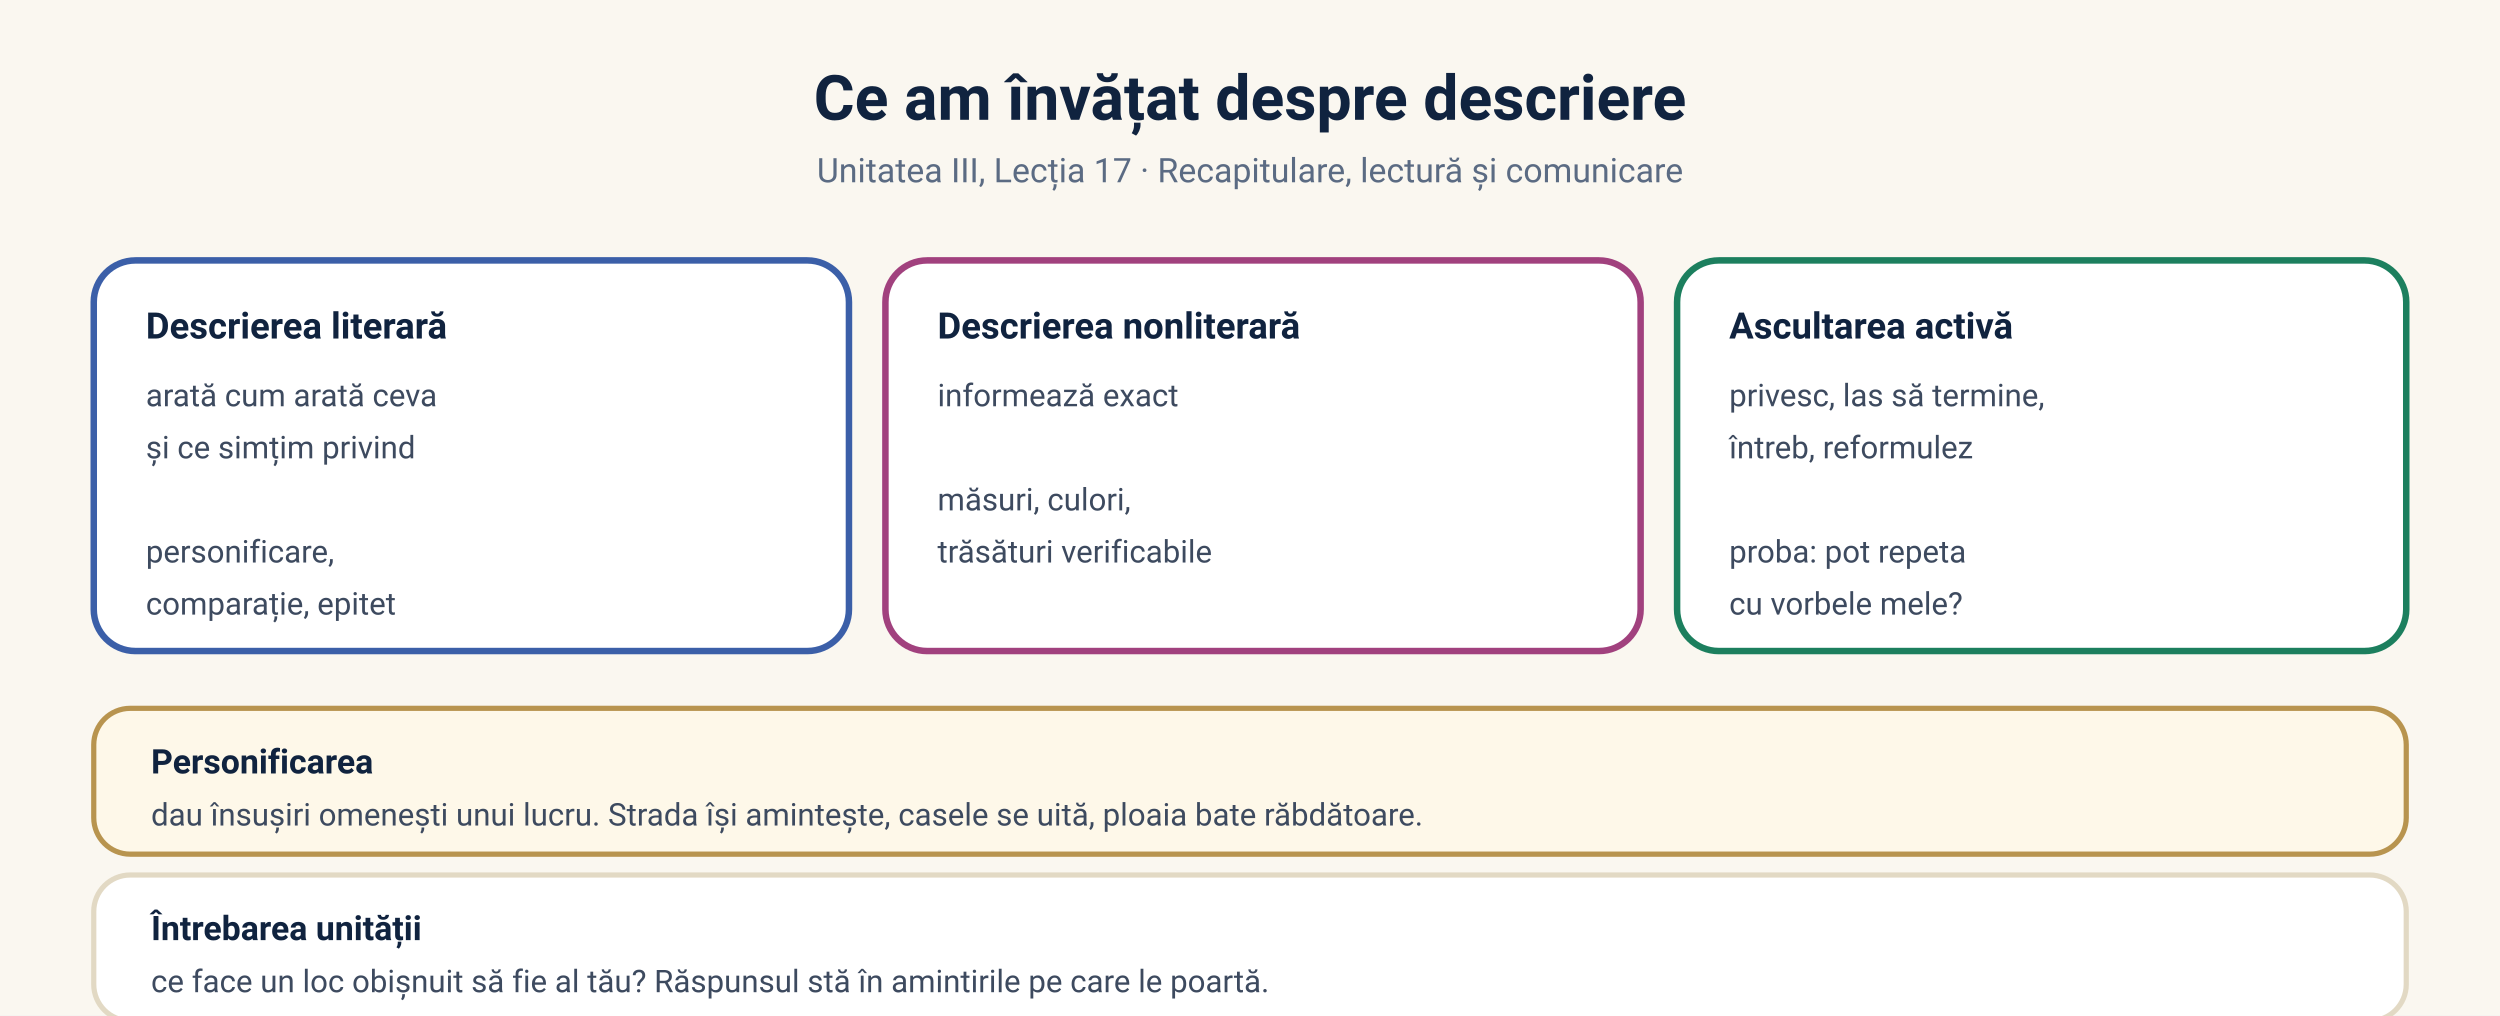
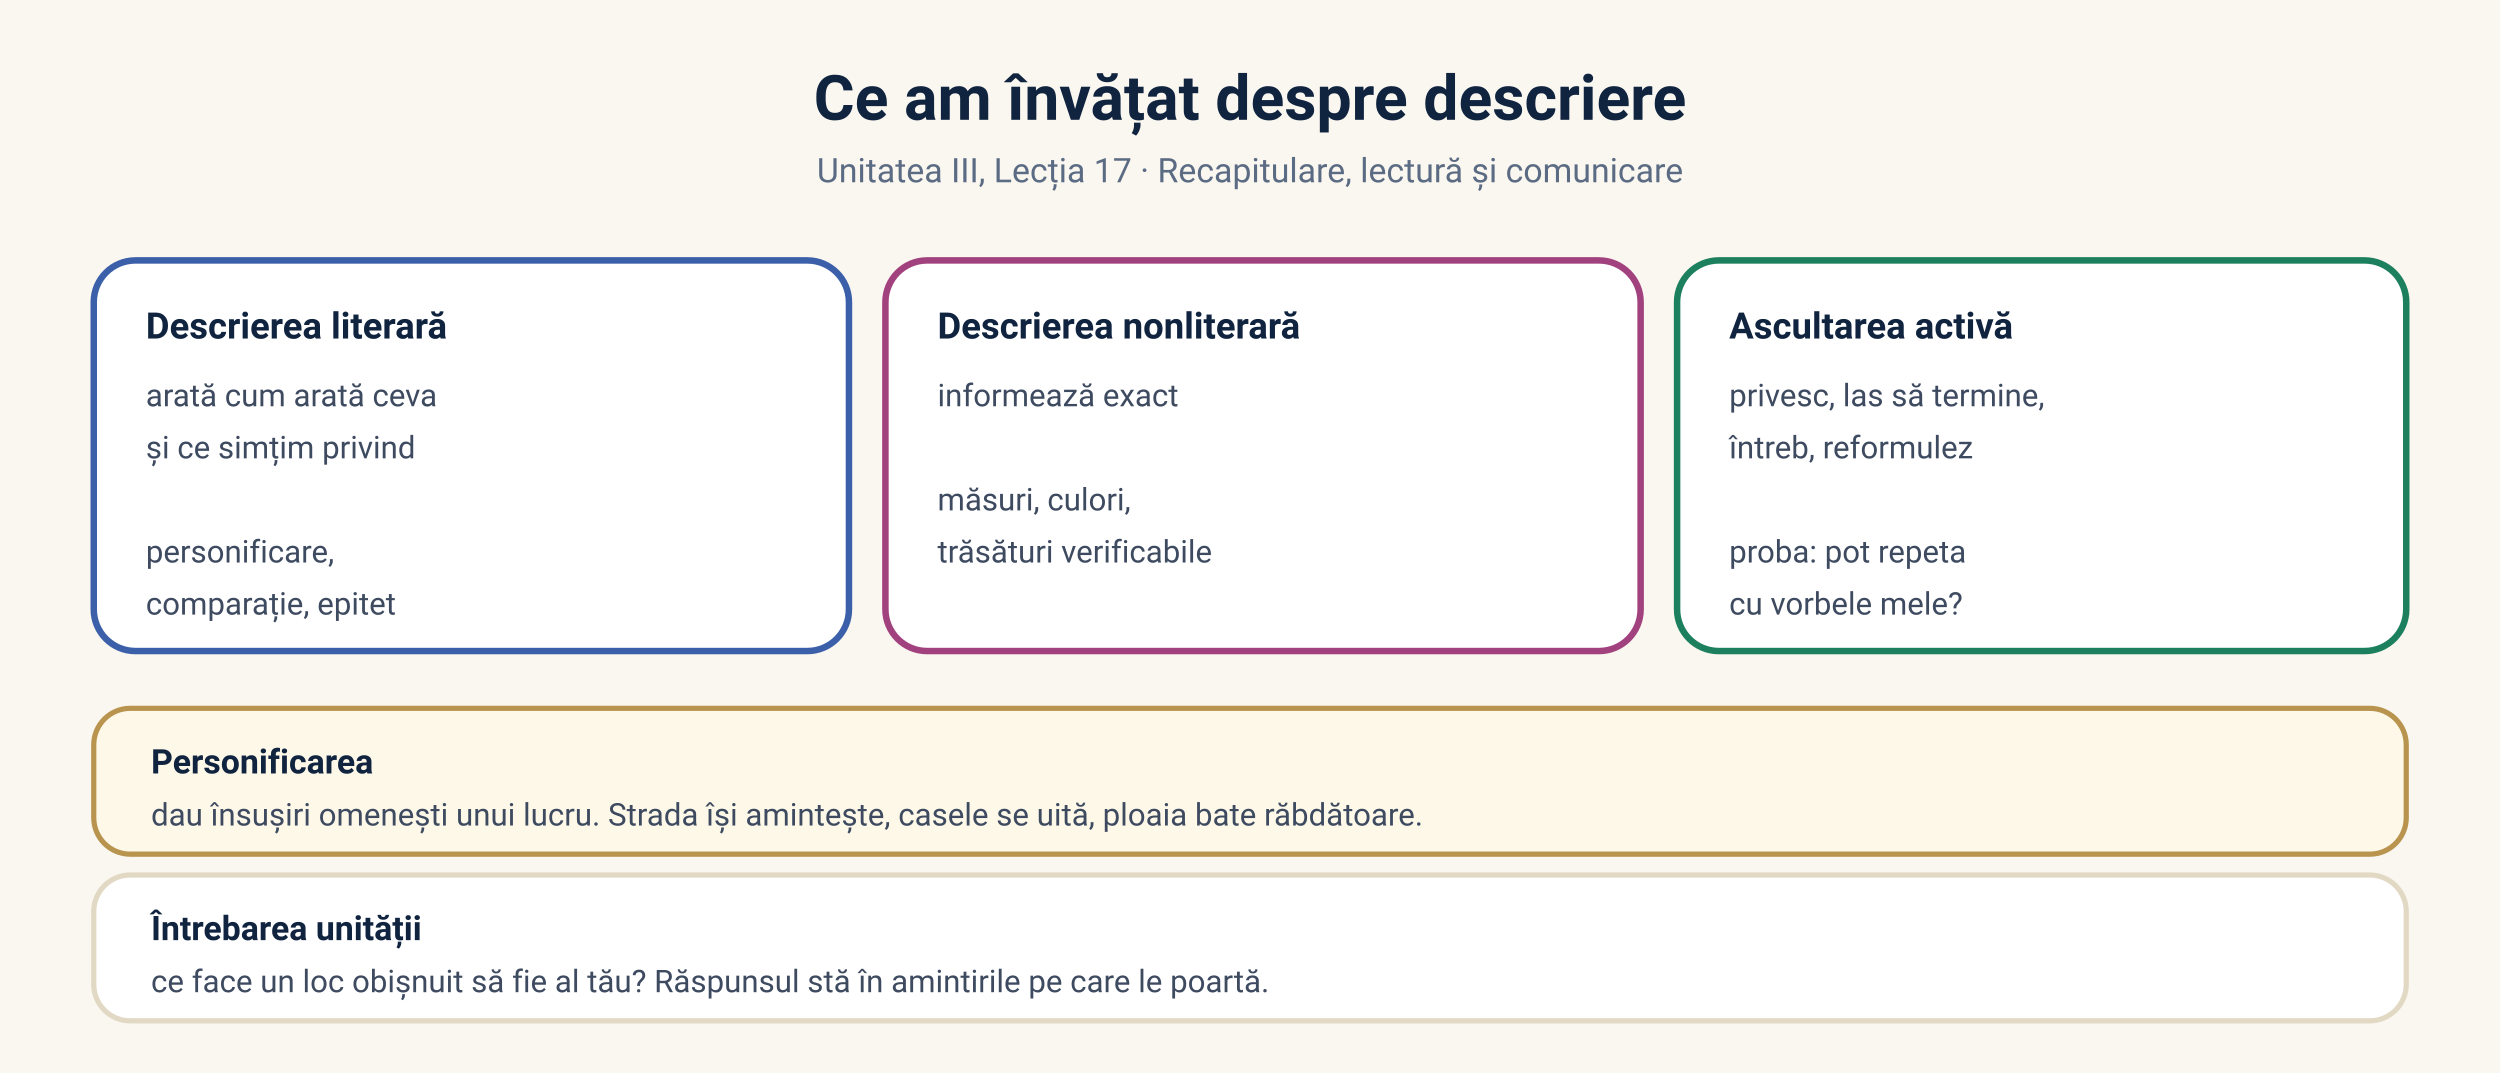
- <svg xmlns="http://www.w3.org/2000/svg" viewBox="0 0 960 390" font-family="'Segoe UI', 'Plus Jakarta Sans', -apple-system, Roboto, sans-serif">
-   <rect width="960" height="390" fill="#faf7f0" />
+ <svg xmlns="http://www.w3.org/2000/svg" viewBox="0 0 960 412" font-family="'Segoe UI', 'Plus Jakarta Sans', -apple-system, Roboto, sans-serif">
+   <rect width="960" height="412" fill="#faf7f0" />
  <text x="480" y="46" text-anchor="middle" font-size="24" font-weight="700" fill="#10233f">Ce am învățat despre descriere</text>
  <text x="480" y="70" text-anchor="middle" font-size="13" fill="#5b6b83">Unitatea III, Lecția 17 · Recapitulare, lectură și comunicare</text>
  <rect x="36" y="100" width="290" height="150" rx="16" fill="#ffffff" stroke="#3b5fa8" stroke-width="2.5" />
  <text x="56" y="130" font-size="14" font-weight="700" fill="#10233f">Descrierea literară</text>
  <text x="56" y="156" font-size="12" fill="#3d4a5f">arată cum arată ceva</text>
  <text x="56" y="176" font-size="12" fill="#3d4a5f">și ce simțim privind</text>
  <text x="56" y="196" font-size="12" fill="#3d4a5f" />
  <text x="56" y="216" font-size="12" fill="#3d4a5f">personificare,</text>
  <text x="56" y="236" font-size="12" fill="#3d4a5f">comparație, epitet</text>
  <rect x="340" y="100" width="290" height="150" rx="16" fill="#ffffff" stroke="#a1417e" stroke-width="2.5" />
  <text x="360" y="130" font-size="14" font-weight="700" fill="#10233f">Descrierea nonliterară</text>
  <text x="360" y="156" font-size="12" fill="#3d4a5f">informează exact</text>
  <text x="360" y="176" font-size="12" fill="#3d4a5f" />
  <text x="360" y="196" font-size="12" fill="#3d4a5f">măsuri, culori,</text>
  <text x="360" y="216" font-size="12" fill="#3d4a5f">trăsături verificabile</text>
  <rect x="644" y="100" width="280" height="150" rx="16" fill="#ffffff" stroke="#1c7f5e" stroke-width="2.5" />
  <text x="664" y="130" font-size="14" font-weight="700" fill="#10233f">Ascultarea activă</text>
  <text x="664" y="156" font-size="12" fill="#3d4a5f">privesc, las să termine,</text>
  <text x="664" y="176" font-size="12" fill="#3d4a5f">întreb, reformulez</text>
  <text x="664" y="196" font-size="12" fill="#3d4a5f" />
  <text x="664" y="216" font-size="12" fill="#3d4a5f">proba: pot repeta</text>
  <text x="664" y="236" font-size="12" fill="#3d4a5f">cu vorbele mele?</text>
  <rect x="36" y="272" width="888" height="56" rx="14" fill="#fef8e9" stroke="#b8944f" stroke-width="2" />
  <text x="58" y="297" font-size="13" font-weight="700" fill="#10233f">Personificarea</text>
  <text x="58" y="317" font-size="12" fill="#3d4a5f">dau însușiri omenești unui lucru. Strada își amintește, casele se uită, ploaia bate răbdătoare.</text>
  <rect x="36" y="336" width="888" height="56" rx="14" fill="#ffffff" stroke="#e2d9c4" stroke-width="2" />
  <text x="58" y="361" font-size="13" font-weight="700" fill="#10233f">Întrebarea unității</text>
  <text x="58" y="381" font-size="12" fill="#3d4a5f">ce face un loc obișnuit să fie al tău? Răspunsul stă în amintirile pe care le poartă.</text>
</svg>
